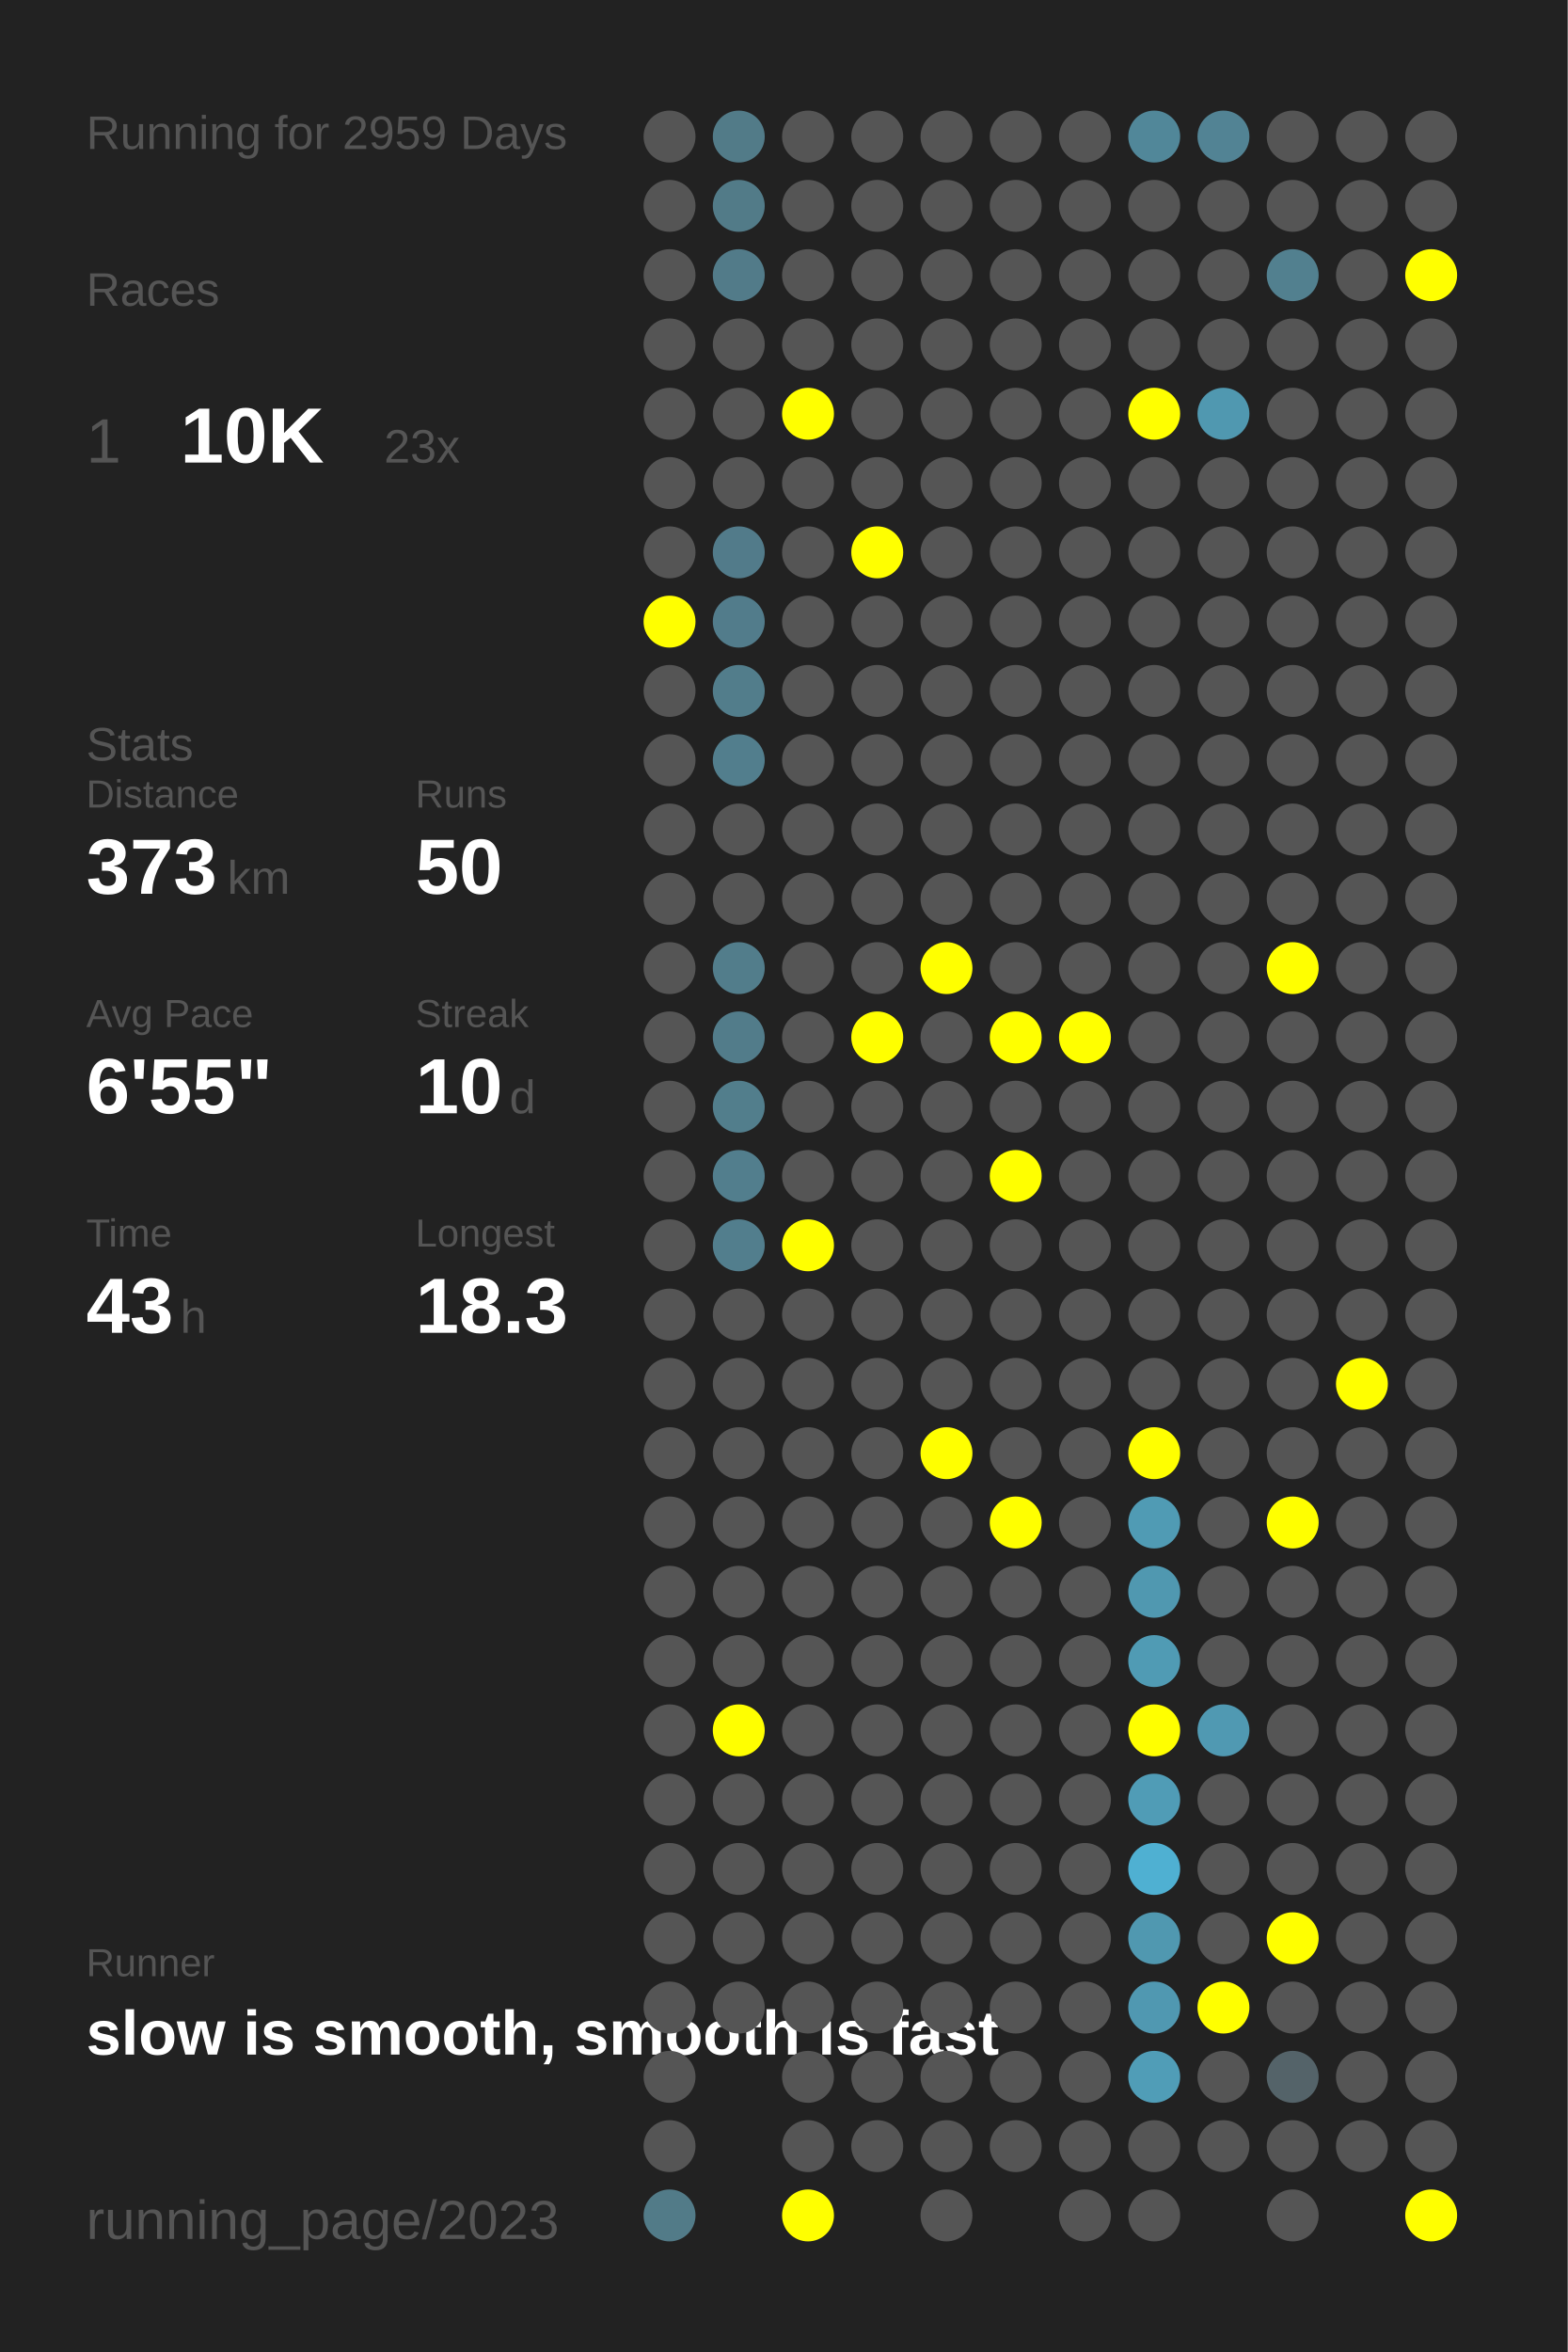
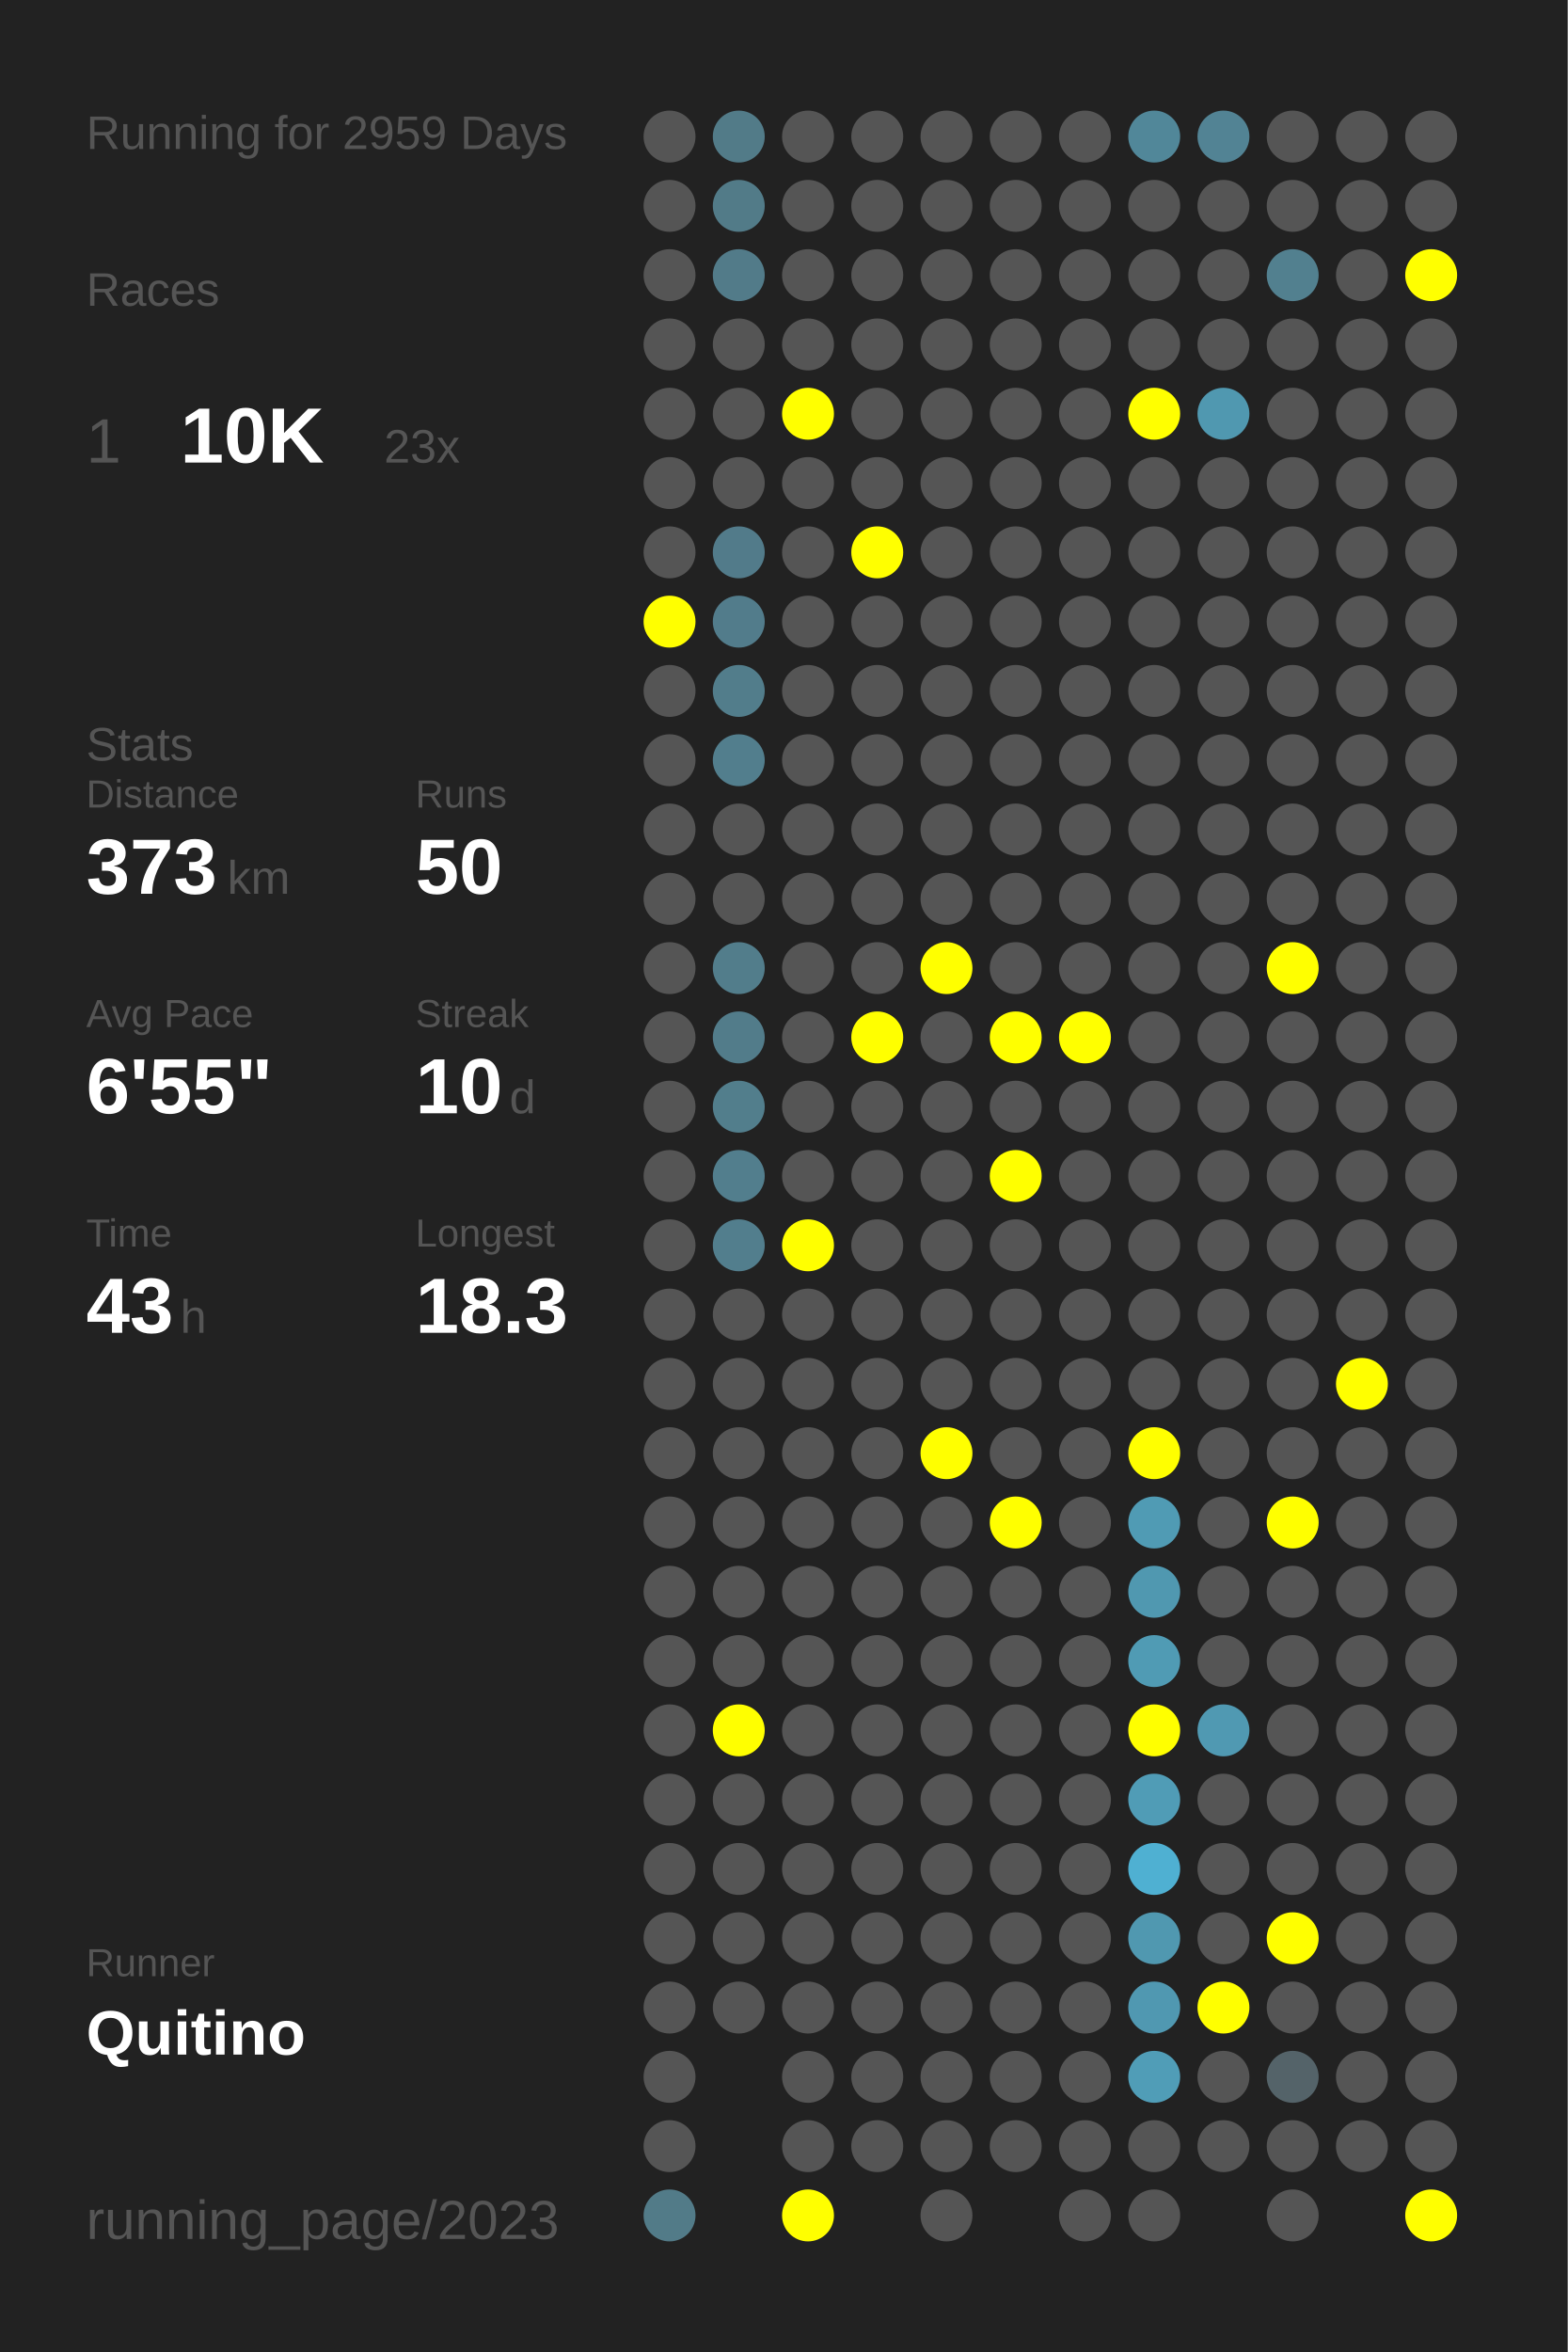
<svg xmlns="http://www.w3.org/2000/svg" baseProfile="full" height="300mm" version="1.1" viewBox="0,0,200,300" width="200mm">
  <defs />
  <rect fill="#222222" height="300" width="200" x="0" y="0" />
  <text fill="#555555" style="font-size:6px; font-family:Arial;" x="11" y="19">Running for 2959 Days</text>
  <text fill="#555555" style="font-size:6px; font-family:Arial;" x="11" y="39">Races</text>
  <text fill="#555555" style="font-size:8px; font-family:Arial;" x="11" y="59">1</text>
  <text fill="#FFFFFF" style="font-size:10px; font-family:Arial; font-weight:bold;" x="23" y="59">10K</text>
  <text fill="#555555" style="font-size:6px; font-family:Arial;" x="49" y="59">23x</text>
  <text fill="#555555" style="font-size:6px; font-family:Arial;" x="11" y="97">Stats</text>
  <text fill="#555555" style="font-size:5px; font-family:Arial;" x="11" y="103">Distance</text>
  <text fill="#FFFFFF" style="font-size:10px; font-family:Arial; font-weight:bold;" x="11" y="114">373</text>
  <text fill="#555555" style="font-size:6px; font-family:Arial;" x="29" y="114">km</text>
  <text fill="#555555" style="font-size:5px; font-family:Arial;" x="53" y="103">Runs</text>
  <text fill="#FFFFFF" style="font-size:10px; font-family:Arial; font-weight:bold;" x="53" y="114">50</text>
  <text fill="#555555" style="font-size:5px; font-family:Arial;" x="11" y="131">Avg Pace</text>
  <text fill="#FFFFFF" style="font-size:10px; font-family:Arial; font-weight:bold;" x="11" y="142">6'55"</text>
  <text fill="#555555" style="font-size:5px; font-family:Arial;" x="53" y="131">Streak</text>
  <text fill="#FFFFFF" style="font-size:10px; font-family:Arial; font-weight:bold;" x="53" y="142">10</text>
  <text fill="#555555" style="font-size:6px; font-family:Arial;" x="65" y="142">d</text>
  <text fill="#555555" style="font-size:5px; font-family:Arial;" x="11" y="159">Time</text>
  <text fill="#FFFFFF" style="font-size:10px; font-family:Arial; font-weight:bold;" x="11" y="170">43</text>
  <text fill="#555555" style="font-size:6px; font-family:Arial;" x="23" y="170">h</text>
  <text fill="#555555" style="font-size:5px; font-family:Arial;" x="53" y="159">Longest</text>
  <text fill="#FFFFFF" style="font-size:10px; font-family:Arial; font-weight:bold;" x="53" y="170">18.3</text>
  <text fill="#555555" style="font-size:5px; font-family:Arial;" x="11" y="252.065">Runner</text>
-   <text fill="#FFFFFF" style="font-size:8px; font-family:Arial; font-weight:bold;" x="11" y="262.065">slow is smooth, smooth is fast</text>
+   <text fill="#FFFFFF" style="font-size:8px; font-family:Arial; font-weight:bold;" x="11" y="262.065">Quitino</text>
  <text fill="#555555" style="font-size:7px; font-family:Arial;" x="11" y="285.581">running_page/2023</text>
  <circle cx="85.417" cy="17.419" fill="#555555" r="3.312" />
  <circle cx="85.417" cy="26.258" fill="#555555" r="3.312" />
  <circle cx="85.417" cy="35.097" fill="#555555" r="3.312" />
  <circle cx="85.417" cy="43.935" fill="#555555" r="3.312" />
  <circle cx="85.417" cy="52.774" fill="#555555" r="3.312" />
  <circle cx="85.417" cy="61.613" fill="#555555" r="3.312" />
  <circle cx="85.417" cy="70.452" fill="#555555" r="3.312" />
  <circle cx="85.417" cy="79.29" fill="#FFFF00" r="3.312" />
  <circle cx="85.417" cy="88.129" fill="#555555" r="3.312" />
  <circle cx="85.417" cy="96.968" fill="#555555" r="3.312" />
  <circle cx="85.417" cy="105.806" fill="#555555" r="3.312" />
  <circle cx="85.417" cy="114.645" fill="#555555" r="3.312" />
  <circle cx="85.417" cy="123.484" fill="#555555" r="3.312" />
  <circle cx="85.417" cy="132.323" fill="#555555" r="3.312" />
  <circle cx="85.417" cy="141.161" fill="#555555" r="3.312" />
  <circle cx="85.417" cy="150" fill="#555555" r="3.312" />
  <circle cx="85.417" cy="158.839" fill="#555555" r="3.312" />
  <circle cx="85.417" cy="167.677" fill="#555555" r="3.312" />
  <circle cx="85.417" cy="176.516" fill="#555555" r="3.312" />
  <circle cx="85.417" cy="185.355" fill="#555555" r="3.312" />
  <circle cx="85.417" cy="194.194" fill="#555555" r="3.312" />
  <circle cx="85.417" cy="203.032" fill="#555555" r="3.312" />
  <circle cx="85.417" cy="211.871" fill="#555555" r="3.312" />
  <circle cx="85.417" cy="220.71" fill="#555555" r="3.312" />
  <circle cx="85.417" cy="229.548" fill="#555555" r="3.312" />
  <circle cx="85.417" cy="238.387" fill="#555555" r="3.312" />
  <circle cx="85.417" cy="247.226" fill="#555555" r="3.312" />
  <circle cx="85.417" cy="256.065" fill="#555555" r="3.312" />
  <circle cx="85.417" cy="264.903" fill="#555555" r="3.312" />
  <circle cx="85.417" cy="273.742" fill="#555555" r="3.312" />
  <circle cx="85.417" cy="282.581" fill="#527b88" r="3.312" />
  <circle cx="94.25" cy="17.419" fill="#527b88" r="3.312" />
  <circle cx="94.25" cy="26.258" fill="#527b88" r="3.312" />
  <circle cx="94.25" cy="35.097" fill="#527b89" r="3.312" />
  <circle cx="94.25" cy="43.935" fill="#555555" r="3.312" />
  <circle cx="94.25" cy="52.774" fill="#555555" r="3.312" />
  <circle cx="94.25" cy="61.613" fill="#555555" r="3.312" />
  <circle cx="94.25" cy="70.452" fill="#527b8a" r="3.312" />
  <circle cx="94.25" cy="79.29" fill="#527c8b" r="3.312" />
  <circle cx="94.25" cy="88.129" fill="#527d8b" r="3.312" />
  <circle cx="94.25" cy="96.968" fill="#527e8d" r="3.312" />
  <circle cx="94.25" cy="105.806" fill="#555555" r="3.312" />
  <circle cx="94.25" cy="114.645" fill="#555555" r="3.312" />
  <circle cx="94.25" cy="123.484" fill="#527d8b" r="3.312" />
  <circle cx="94.25" cy="132.323" fill="#527c8a" r="3.312" />
  <circle cx="94.25" cy="141.161" fill="#527e8c" r="3.312" />
  <circle cx="94.25" cy="150" fill="#527e8d" r="3.312" />
  <circle cx="94.25" cy="158.839" fill="#527e8d" r="3.312" />
  <circle cx="94.25" cy="167.677" fill="#555555" r="3.312" />
  <circle cx="94.25" cy="176.516" fill="#555555" r="3.312" />
  <circle cx="94.25" cy="185.355" fill="#555555" r="3.312" />
  <circle cx="94.25" cy="194.194" fill="#555555" r="3.312" />
  <circle cx="94.25" cy="203.032" fill="#555555" r="3.312" />
  <circle cx="94.25" cy="211.871" fill="#555555" r="3.312" />
  <circle cx="94.25" cy="220.71" fill="#FFFF00" r="3.312" />
  <circle cx="94.25" cy="229.548" fill="#555555" r="3.312" />
  <circle cx="94.25" cy="238.387" fill="#555555" r="3.312" />
  <circle cx="94.25" cy="247.226" fill="#555555" r="3.312" />
  <circle cx="94.25" cy="256.065" fill="#555555" r="3.312" />
  <circle cx="103.083" cy="17.419" fill="#555555" r="3.312" />
  <circle cx="103.083" cy="26.258" fill="#555555" r="3.312" />
  <circle cx="103.083" cy="35.097" fill="#555555" r="3.312" />
  <circle cx="103.083" cy="43.935" fill="#555555" r="3.312" />
  <circle cx="103.083" cy="52.774" fill="#FFFF00" r="3.312" />
  <circle cx="103.083" cy="61.613" fill="#555555" r="3.312" />
  <circle cx="103.083" cy="70.452" fill="#555555" r="3.312" />
  <circle cx="103.083" cy="79.29" fill="#555555" r="3.312" />
  <circle cx="103.083" cy="88.129" fill="#555555" r="3.312" />
  <circle cx="103.083" cy="96.968" fill="#555555" r="3.312" />
  <circle cx="103.083" cy="105.806" fill="#555555" r="3.312" />
  <circle cx="103.083" cy="114.645" fill="#555555" r="3.312" />
  <circle cx="103.083" cy="123.484" fill="#555555" r="3.312" />
  <circle cx="103.083" cy="132.323" fill="#555555" r="3.312" />
  <circle cx="103.083" cy="141.161" fill="#555555" r="3.312" />
  <circle cx="103.083" cy="150" fill="#555555" r="3.312" />
  <circle cx="103.083" cy="158.839" fill="#FFFF00" r="3.312" />
  <circle cx="103.083" cy="167.677" fill="#555555" r="3.312" />
  <circle cx="103.083" cy="176.516" fill="#555555" r="3.312" />
  <circle cx="103.083" cy="185.355" fill="#555555" r="3.312" />
  <circle cx="103.083" cy="194.194" fill="#555555" r="3.312" />
  <circle cx="103.083" cy="203.032" fill="#555555" r="3.312" />
  <circle cx="103.083" cy="211.871" fill="#555555" r="3.312" />
  <circle cx="103.083" cy="220.71" fill="#555555" r="3.312" />
  <circle cx="103.083" cy="229.548" fill="#555555" r="3.312" />
  <circle cx="103.083" cy="238.387" fill="#555555" r="3.312" />
  <circle cx="103.083" cy="247.226" fill="#555555" r="3.312" />
  <circle cx="103.083" cy="256.065" fill="#555555" r="3.312" />
  <circle cx="103.083" cy="264.903" fill="#555555" r="3.312" />
  <circle cx="103.083" cy="273.742" fill="#555555" r="3.312" />
  <circle cx="103.083" cy="282.581" fill="#FFFF00" r="3.312" />
  <circle cx="111.917" cy="17.419" fill="#555555" r="3.312" />
  <circle cx="111.917" cy="26.258" fill="#555555" r="3.312" />
  <circle cx="111.917" cy="35.097" fill="#555555" r="3.312" />
  <circle cx="111.917" cy="43.935" fill="#555555" r="3.312" />
  <circle cx="111.917" cy="52.774" fill="#555555" r="3.312" />
  <circle cx="111.917" cy="61.613" fill="#555555" r="3.312" />
  <circle cx="111.917" cy="70.452" fill="#FFFF00" r="3.312" />
  <circle cx="111.917" cy="79.29" fill="#555555" r="3.312" />
  <circle cx="111.917" cy="88.129" fill="#555555" r="3.312" />
  <circle cx="111.917" cy="96.968" fill="#555555" r="3.312" />
  <circle cx="111.917" cy="105.806" fill="#555555" r="3.312" />
  <circle cx="111.917" cy="114.645" fill="#555555" r="3.312" />
  <circle cx="111.917" cy="123.484" fill="#555555" r="3.312" />
  <circle cx="111.917" cy="132.323" fill="#FFFF00" r="3.312" />
  <circle cx="111.917" cy="141.161" fill="#555555" r="3.312" />
  <circle cx="111.917" cy="150" fill="#555555" r="3.312" />
  <circle cx="111.917" cy="158.839" fill="#555555" r="3.312" />
  <circle cx="111.917" cy="167.677" fill="#555555" r="3.312" />
  <circle cx="111.917" cy="176.516" fill="#555555" r="3.312" />
  <circle cx="111.917" cy="185.355" fill="#555555" r="3.312" />
  <circle cx="111.917" cy="194.194" fill="#555555" r="3.312" />
  <circle cx="111.917" cy="203.032" fill="#555555" r="3.312" />
  <circle cx="111.917" cy="211.871" fill="#555555" r="3.312" />
  <circle cx="111.917" cy="220.71" fill="#555555" r="3.312" />
  <circle cx="111.917" cy="229.548" fill="#555555" r="3.312" />
  <circle cx="111.917" cy="238.387" fill="#555555" r="3.312" />
  <circle cx="111.917" cy="247.226" fill="#555555" r="3.312" />
  <circle cx="111.917" cy="256.065" fill="#555555" r="3.312" />
  <circle cx="111.917" cy="264.903" fill="#555555" r="3.312" />
  <circle cx="111.917" cy="273.742" fill="#555555" r="3.312" />
  <circle cx="120.75" cy="17.419" fill="#555555" r="3.312" />
  <circle cx="120.75" cy="26.258" fill="#555555" r="3.312" />
  <circle cx="120.75" cy="35.097" fill="#555555" r="3.312" />
  <circle cx="120.75" cy="43.935" fill="#555555" r="3.312" />
  <circle cx="120.75" cy="52.774" fill="#555555" r="3.312" />
  <circle cx="120.75" cy="61.613" fill="#555555" r="3.312" />
  <circle cx="120.75" cy="70.452" fill="#555555" r="3.312" />
  <circle cx="120.75" cy="79.29" fill="#555555" r="3.312" />
  <circle cx="120.75" cy="88.129" fill="#555555" r="3.312" />
  <circle cx="120.75" cy="96.968" fill="#555555" r="3.312" />
  <circle cx="120.75" cy="105.806" fill="#555555" r="3.312" />
  <circle cx="120.75" cy="114.645" fill="#555555" r="3.312" />
  <circle cx="120.75" cy="123.484" fill="#FFFF00" r="3.312" />
  <circle cx="120.75" cy="132.323" fill="#555555" r="3.312" />
  <circle cx="120.75" cy="141.161" fill="#555555" r="3.312" />
  <circle cx="120.75" cy="150" fill="#555555" r="3.312" />
  <circle cx="120.75" cy="158.839" fill="#555555" r="3.312" />
  <circle cx="120.75" cy="167.677" fill="#555555" r="3.312" />
  <circle cx="120.75" cy="176.516" fill="#555555" r="3.312" />
  <circle cx="120.75" cy="185.355" fill="#FFFF00" r="3.312" />
  <circle cx="120.75" cy="194.194" fill="#555555" r="3.312" />
  <circle cx="120.75" cy="203.032" fill="#555555" r="3.312" />
  <circle cx="120.75" cy="211.871" fill="#555555" r="3.312" />
  <circle cx="120.75" cy="220.71" fill="#555555" r="3.312" />
  <circle cx="120.75" cy="229.548" fill="#555555" r="3.312" />
  <circle cx="120.75" cy="238.387" fill="#555555" r="3.312" />
  <circle cx="120.75" cy="247.226" fill="#555555" r="3.312" />
  <circle cx="120.75" cy="256.065" fill="#555555" r="3.312" />
  <circle cx="120.75" cy="264.903" fill="#555555" r="3.312" />
  <circle cx="120.75" cy="273.742" fill="#555555" r="3.312" />
  <circle cx="120.75" cy="282.581" fill="#555555" r="3.312" />
  <circle cx="129.583" cy="17.419" fill="#555555" r="3.312" />
  <circle cx="129.583" cy="26.258" fill="#555555" r="3.312" />
  <circle cx="129.583" cy="35.097" fill="#555555" r="3.312" />
  <circle cx="129.583" cy="43.935" fill="#555555" r="3.312" />
  <circle cx="129.583" cy="52.774" fill="#555555" r="3.312" />
  <circle cx="129.583" cy="61.613" fill="#555555" r="3.312" />
  <circle cx="129.583" cy="70.452" fill="#555555" r="3.312" />
  <circle cx="129.583" cy="79.29" fill="#555555" r="3.312" />
  <circle cx="129.583" cy="88.129" fill="#555555" r="3.312" />
  <circle cx="129.583" cy="96.968" fill="#555555" r="3.312" />
  <circle cx="129.583" cy="105.806" fill="#555555" r="3.312" />
  <circle cx="129.583" cy="114.645" fill="#555555" r="3.312" />
  <circle cx="129.583" cy="123.484" fill="#555555" r="3.312" />
  <circle cx="129.583" cy="132.323" fill="#FFFF00" r="3.312" />
  <circle cx="129.583" cy="141.161" fill="#555555" r="3.312" />
  <circle cx="129.583" cy="150" fill="#FFFF00" r="3.312" />
  <circle cx="129.583" cy="158.839" fill="#555555" r="3.312" />
  <circle cx="129.583" cy="167.677" fill="#555555" r="3.312" />
  <circle cx="129.583" cy="176.516" fill="#555555" r="3.312" />
  <circle cx="129.583" cy="185.355" fill="#555555" r="3.312" />
  <circle cx="129.583" cy="194.194" fill="#FFFF00" r="3.312" />
  <circle cx="129.583" cy="203.032" fill="#555555" r="3.312" />
  <circle cx="129.583" cy="211.871" fill="#555555" r="3.312" />
  <circle cx="129.583" cy="220.71" fill="#555555" r="3.312" />
  <circle cx="129.583" cy="229.548" fill="#555555" r="3.312" />
  <circle cx="129.583" cy="238.387" fill="#555555" r="3.312" />
  <circle cx="129.583" cy="247.226" fill="#555555" r="3.312" />
  <circle cx="129.583" cy="256.065" fill="#555555" r="3.312" />
  <circle cx="129.583" cy="264.903" fill="#555555" r="3.312" />
  <circle cx="129.583" cy="273.742" fill="#555555" r="3.312" />
  <circle cx="138.417" cy="17.419" fill="#555555" r="3.312" />
  <circle cx="138.417" cy="26.258" fill="#555555" r="3.312" />
  <circle cx="138.417" cy="35.097" fill="#555555" r="3.312" />
  <circle cx="138.417" cy="43.935" fill="#555555" r="3.312" />
  <circle cx="138.417" cy="52.774" fill="#555555" r="3.312" />
  <circle cx="138.417" cy="61.613" fill="#555555" r="3.312" />
  <circle cx="138.417" cy="70.452" fill="#555555" r="3.312" />
  <circle cx="138.417" cy="79.29" fill="#555555" r="3.312" />
  <circle cx="138.417" cy="88.129" fill="#555555" r="3.312" />
  <circle cx="138.417" cy="96.968" fill="#555555" r="3.312" />
  <circle cx="138.417" cy="105.806" fill="#555555" r="3.312" />
  <circle cx="138.417" cy="114.645" fill="#555555" r="3.312" />
  <circle cx="138.417" cy="123.484" fill="#555555" r="3.312" />
  <circle cx="138.417" cy="132.323" fill="#FFFF00" r="3.312" />
  <circle cx="138.417" cy="141.161" fill="#555555" r="3.312" />
  <circle cx="138.417" cy="150" fill="#555555" r="3.312" />
  <circle cx="138.417" cy="158.839" fill="#555555" r="3.312" />
  <circle cx="138.417" cy="167.677" fill="#555555" r="3.312" />
  <circle cx="138.417" cy="176.516" fill="#555555" r="3.312" />
  <circle cx="138.417" cy="185.355" fill="#555555" r="3.312" />
  <circle cx="138.417" cy="194.194" fill="#555555" r="3.312" />
  <circle cx="138.417" cy="203.032" fill="#555555" r="3.312" />
  <circle cx="138.417" cy="211.871" fill="#555555" r="3.312" />
  <circle cx="138.417" cy="220.71" fill="#555555" r="3.312" />
  <circle cx="138.417" cy="229.548" fill="#555555" r="3.312" />
  <circle cx="138.417" cy="238.387" fill="#555555" r="3.312" />
  <circle cx="138.417" cy="247.226" fill="#555555" r="3.312" />
  <circle cx="138.417" cy="256.065" fill="#555555" r="3.312" />
  <circle cx="138.417" cy="264.903" fill="#555555" r="3.312" />
  <circle cx="138.417" cy="273.742" fill="#555555" r="3.312" />
  <circle cx="138.417" cy="282.581" fill="#555555" r="3.312" />
  <circle cx="147.25" cy="17.419" fill="#518799" r="3.312" />
  <circle cx="147.25" cy="26.258" fill="#555555" r="3.312" />
  <circle cx="147.25" cy="35.097" fill="#555555" r="3.312" />
  <circle cx="147.25" cy="43.935" fill="#555555" r="3.312" />
  <circle cx="147.25" cy="52.774" fill="#FFFF00" r="3.312" />
  <circle cx="147.25" cy="61.613" fill="#555555" r="3.312" />
  <circle cx="147.25" cy="70.452" fill="#555555" r="3.312" />
  <circle cx="147.25" cy="79.29" fill="#555555" r="3.312" />
  <circle cx="147.25" cy="88.129" fill="#555555" r="3.312" />
  <circle cx="147.25" cy="96.968" fill="#555555" r="3.312" />
  <circle cx="147.25" cy="105.806" fill="#555555" r="3.312" />
  <circle cx="147.25" cy="114.645" fill="#555555" r="3.312" />
  <circle cx="147.25" cy="123.484" fill="#555555" r="3.312" />
  <circle cx="147.25" cy="132.323" fill="#555555" r="3.312" />
  <circle cx="147.25" cy="141.161" fill="#555555" r="3.312" />
  <circle cx="147.25" cy="150" fill="#555555" r="3.312" />
  <circle cx="147.25" cy="158.839" fill="#555555" r="3.312" />
  <circle cx="147.25" cy="167.677" fill="#555555" r="3.312" />
  <circle cx="147.25" cy="176.516" fill="#555555" r="3.312" />
  <circle cx="147.25" cy="185.355" fill="#FFFF00" r="3.312" />
  <circle cx="147.25" cy="194.194" fill="#509bb4" r="3.312" />
  <circle cx="147.25" cy="203.032" fill="#5098b0" r="3.312" />
  <circle cx="147.25" cy="211.871" fill="#509bb4" r="3.312" />
  <circle cx="147.25" cy="220.71" fill="#FFFF00" r="3.312" />
  <circle cx="147.25" cy="229.548" fill="#509cb6" r="3.312" />
  <circle cx="147.25" cy="238.387" fill="#4fb0d2" r="3.312" />
  <circle cx="147.25" cy="247.226" fill="#5098b0" r="3.312" />
  <circle cx="147.25" cy="256.065" fill="#5098b1" r="3.312" />
  <circle cx="147.25" cy="264.903" fill="#509db7" r="3.312" />
  <circle cx="147.25" cy="273.742" fill="#555555" r="3.312" />
  <circle cx="147.25" cy="282.581" fill="#555555" r="3.312" />
  <circle cx="156.083" cy="17.419" fill="#528394" r="3.312" />
  <circle cx="156.083" cy="26.258" fill="#555555" r="3.312" />
  <circle cx="156.083" cy="35.097" fill="#555555" r="3.312" />
  <circle cx="156.083" cy="43.935" fill="#555555" r="3.312" />
  <circle cx="156.083" cy="52.774" fill="#5098b0" r="3.312" />
  <circle cx="156.083" cy="61.613" fill="#555555" r="3.312" />
  <circle cx="156.083" cy="70.452" fill="#555555" r="3.312" />
  <circle cx="156.083" cy="79.29" fill="#555555" r="3.312" />
  <circle cx="156.083" cy="88.129" fill="#555555" r="3.312" />
  <circle cx="156.083" cy="96.968" fill="#555555" r="3.312" />
  <circle cx="156.083" cy="105.806" fill="#555555" r="3.312" />
  <circle cx="156.083" cy="114.645" fill="#555555" r="3.312" />
  <circle cx="156.083" cy="123.484" fill="#555555" r="3.312" />
  <circle cx="156.083" cy="132.323" fill="#555555" r="3.312" />
  <circle cx="156.083" cy="141.161" fill="#555555" r="3.312" />
  <circle cx="156.083" cy="150" fill="#555555" r="3.312" />
  <circle cx="156.083" cy="158.839" fill="#555555" r="3.312" />
  <circle cx="156.083" cy="167.677" fill="#555555" r="3.312" />
  <circle cx="156.083" cy="176.516" fill="#555555" r="3.312" />
  <circle cx="156.083" cy="185.355" fill="#555555" r="3.312" />
  <circle cx="156.083" cy="194.194" fill="#555555" r="3.312" />
  <circle cx="156.083" cy="203.032" fill="#555555" r="3.312" />
  <circle cx="156.083" cy="211.871" fill="#555555" r="3.312" />
  <circle cx="156.083" cy="220.71" fill="#5099b2" r="3.312" />
  <circle cx="156.083" cy="229.548" fill="#555555" r="3.312" />
  <circle cx="156.083" cy="238.387" fill="#555555" r="3.312" />
  <circle cx="156.083" cy="247.226" fill="#555555" r="3.312" />
  <circle cx="156.083" cy="256.065" fill="#FFFF00" r="3.312" />
  <circle cx="156.083" cy="264.903" fill="#555555" r="3.312" />
  <circle cx="156.083" cy="273.742" fill="#555555" r="3.312" />
  <circle cx="164.917" cy="17.419" fill="#555555" r="3.312" />
  <circle cx="164.917" cy="26.258" fill="#555555" r="3.312" />
  <circle cx="164.917" cy="35.097" fill="#52808f" r="3.312" />
  <circle cx="164.917" cy="43.935" fill="#555555" r="3.312" />
  <circle cx="164.917" cy="52.774" fill="#555555" r="3.312" />
  <circle cx="164.917" cy="61.613" fill="#555555" r="3.312" />
  <circle cx="164.917" cy="70.452" fill="#555555" r="3.312" />
  <circle cx="164.917" cy="79.29" fill="#555555" r="3.312" />
  <circle cx="164.917" cy="88.129" fill="#555555" r="3.312" />
  <circle cx="164.917" cy="96.968" fill="#555555" r="3.312" />
  <circle cx="164.917" cy="105.806" fill="#555555" r="3.312" />
  <circle cx="164.917" cy="114.645" fill="#555555" r="3.312" />
  <circle cx="164.917" cy="123.484" fill="#FFFF00" r="3.312" />
  <circle cx="164.917" cy="132.323" fill="#555555" r="3.312" />
  <circle cx="164.917" cy="141.161" fill="#555555" r="3.312" />
  <circle cx="164.917" cy="150" fill="#555555" r="3.312" />
  <circle cx="164.917" cy="158.839" fill="#555555" r="3.312" />
  <circle cx="164.917" cy="167.677" fill="#555555" r="3.312" />
  <circle cx="164.917" cy="176.516" fill="#555555" r="3.312" />
  <circle cx="164.917" cy="185.355" fill="#555555" r="3.312" />
  <circle cx="164.917" cy="194.194" fill="#FFFF00" r="3.312" />
  <circle cx="164.917" cy="203.032" fill="#555555" r="3.312" />
  <circle cx="164.917" cy="211.871" fill="#555555" r="3.312" />
  <circle cx="164.917" cy="220.71" fill="#555555" r="3.312" />
  <circle cx="164.917" cy="229.548" fill="#555555" r="3.312" />
  <circle cx="164.917" cy="238.387" fill="#555555" r="3.312" />
  <circle cx="164.917" cy="247.226" fill="#FFFF00" r="3.312" />
  <circle cx="164.917" cy="256.065" fill="#555555" r="3.312" />
  <circle cx="164.917" cy="264.903" fill="#546369" r="3.312" />
  <circle cx="164.917" cy="273.742" fill="#555555" r="3.312" />
  <circle cx="164.917" cy="282.581" fill="#555555" r="3.312" />
  <circle cx="173.75" cy="17.419" fill="#555555" r="3.312" />
  <circle cx="173.75" cy="26.258" fill="#555555" r="3.312" />
  <circle cx="173.75" cy="35.097" fill="#555555" r="3.312" />
  <circle cx="173.75" cy="43.935" fill="#555555" r="3.312" />
  <circle cx="173.75" cy="52.774" fill="#555555" r="3.312" />
  <circle cx="173.75" cy="61.613" fill="#555555" r="3.312" />
  <circle cx="173.75" cy="70.452" fill="#555555" r="3.312" />
  <circle cx="173.75" cy="79.29" fill="#555555" r="3.312" />
  <circle cx="173.75" cy="88.129" fill="#555555" r="3.312" />
  <circle cx="173.75" cy="96.968" fill="#555555" r="3.312" />
  <circle cx="173.75" cy="105.806" fill="#555555" r="3.312" />
  <circle cx="173.75" cy="114.645" fill="#555555" r="3.312" />
  <circle cx="173.75" cy="123.484" fill="#555555" r="3.312" />
  <circle cx="173.75" cy="132.323" fill="#555555" r="3.312" />
  <circle cx="173.75" cy="141.161" fill="#555555" r="3.312" />
  <circle cx="173.75" cy="150" fill="#555555" r="3.312" />
  <circle cx="173.75" cy="158.839" fill="#555555" r="3.312" />
  <circle cx="173.75" cy="167.677" fill="#555555" r="3.312" />
  <circle cx="173.75" cy="176.516" fill="#FFFF00" r="3.312" />
  <circle cx="173.75" cy="185.355" fill="#555555" r="3.312" />
  <circle cx="173.75" cy="194.194" fill="#555555" r="3.312" />
  <circle cx="173.75" cy="203.032" fill="#555555" r="3.312" />
  <circle cx="173.75" cy="211.871" fill="#555555" r="3.312" />
  <circle cx="173.75" cy="220.71" fill="#555555" r="3.312" />
  <circle cx="173.75" cy="229.548" fill="#555555" r="3.312" />
  <circle cx="173.75" cy="238.387" fill="#555555" r="3.312" />
  <circle cx="173.75" cy="247.226" fill="#555555" r="3.312" />
  <circle cx="173.75" cy="256.065" fill="#555555" r="3.312" />
  <circle cx="173.75" cy="264.903" fill="#555555" r="3.312" />
  <circle cx="173.75" cy="273.742" fill="#555555" r="3.312" />
  <circle cx="182.583" cy="17.419" fill="#555555" r="3.312" />
  <circle cx="182.583" cy="26.258" fill="#555555" r="3.312" />
  <circle cx="182.583" cy="35.097" fill="#FFFF00" r="3.312" />
  <circle cx="182.583" cy="43.935" fill="#555555" r="3.312" />
  <circle cx="182.583" cy="52.774" fill="#555555" r="3.312" />
  <circle cx="182.583" cy="61.613" fill="#555555" r="3.312" />
  <circle cx="182.583" cy="70.452" fill="#555555" r="3.312" />
  <circle cx="182.583" cy="79.29" fill="#555555" r="3.312" />
  <circle cx="182.583" cy="88.129" fill="#555555" r="3.312" />
  <circle cx="182.583" cy="96.968" fill="#555555" r="3.312" />
  <circle cx="182.583" cy="105.806" fill="#555555" r="3.312" />
  <circle cx="182.583" cy="114.645" fill="#555555" r="3.312" />
  <circle cx="182.583" cy="123.484" fill="#555555" r="3.312" />
  <circle cx="182.583" cy="132.323" fill="#555555" r="3.312" />
  <circle cx="182.583" cy="141.161" fill="#555555" r="3.312" />
  <circle cx="182.583" cy="150" fill="#555555" r="3.312" />
  <circle cx="182.583" cy="158.839" fill="#555555" r="3.312" />
  <circle cx="182.583" cy="167.677" fill="#555555" r="3.312" />
  <circle cx="182.583" cy="176.516" fill="#555555" r="3.312" />
  <circle cx="182.583" cy="185.355" fill="#555555" r="3.312" />
  <circle cx="182.583" cy="194.194" fill="#555555" r="3.312" />
  <circle cx="182.583" cy="203.032" fill="#555555" r="3.312" />
  <circle cx="182.583" cy="211.871" fill="#555555" r="3.312" />
  <circle cx="182.583" cy="220.71" fill="#555555" r="3.312" />
  <circle cx="182.583" cy="229.548" fill="#555555" r="3.312" />
  <circle cx="182.583" cy="238.387" fill="#555555" r="3.312" />
  <circle cx="182.583" cy="247.226" fill="#555555" r="3.312" />
  <circle cx="182.583" cy="256.065" fill="#555555" r="3.312" />
  <circle cx="182.583" cy="264.903" fill="#555555" r="3.312" />
  <circle cx="182.583" cy="273.742" fill="#555555" r="3.312" />
  <circle cx="182.583" cy="282.581" fill="#FFFF00" r="3.312" />
</svg>
